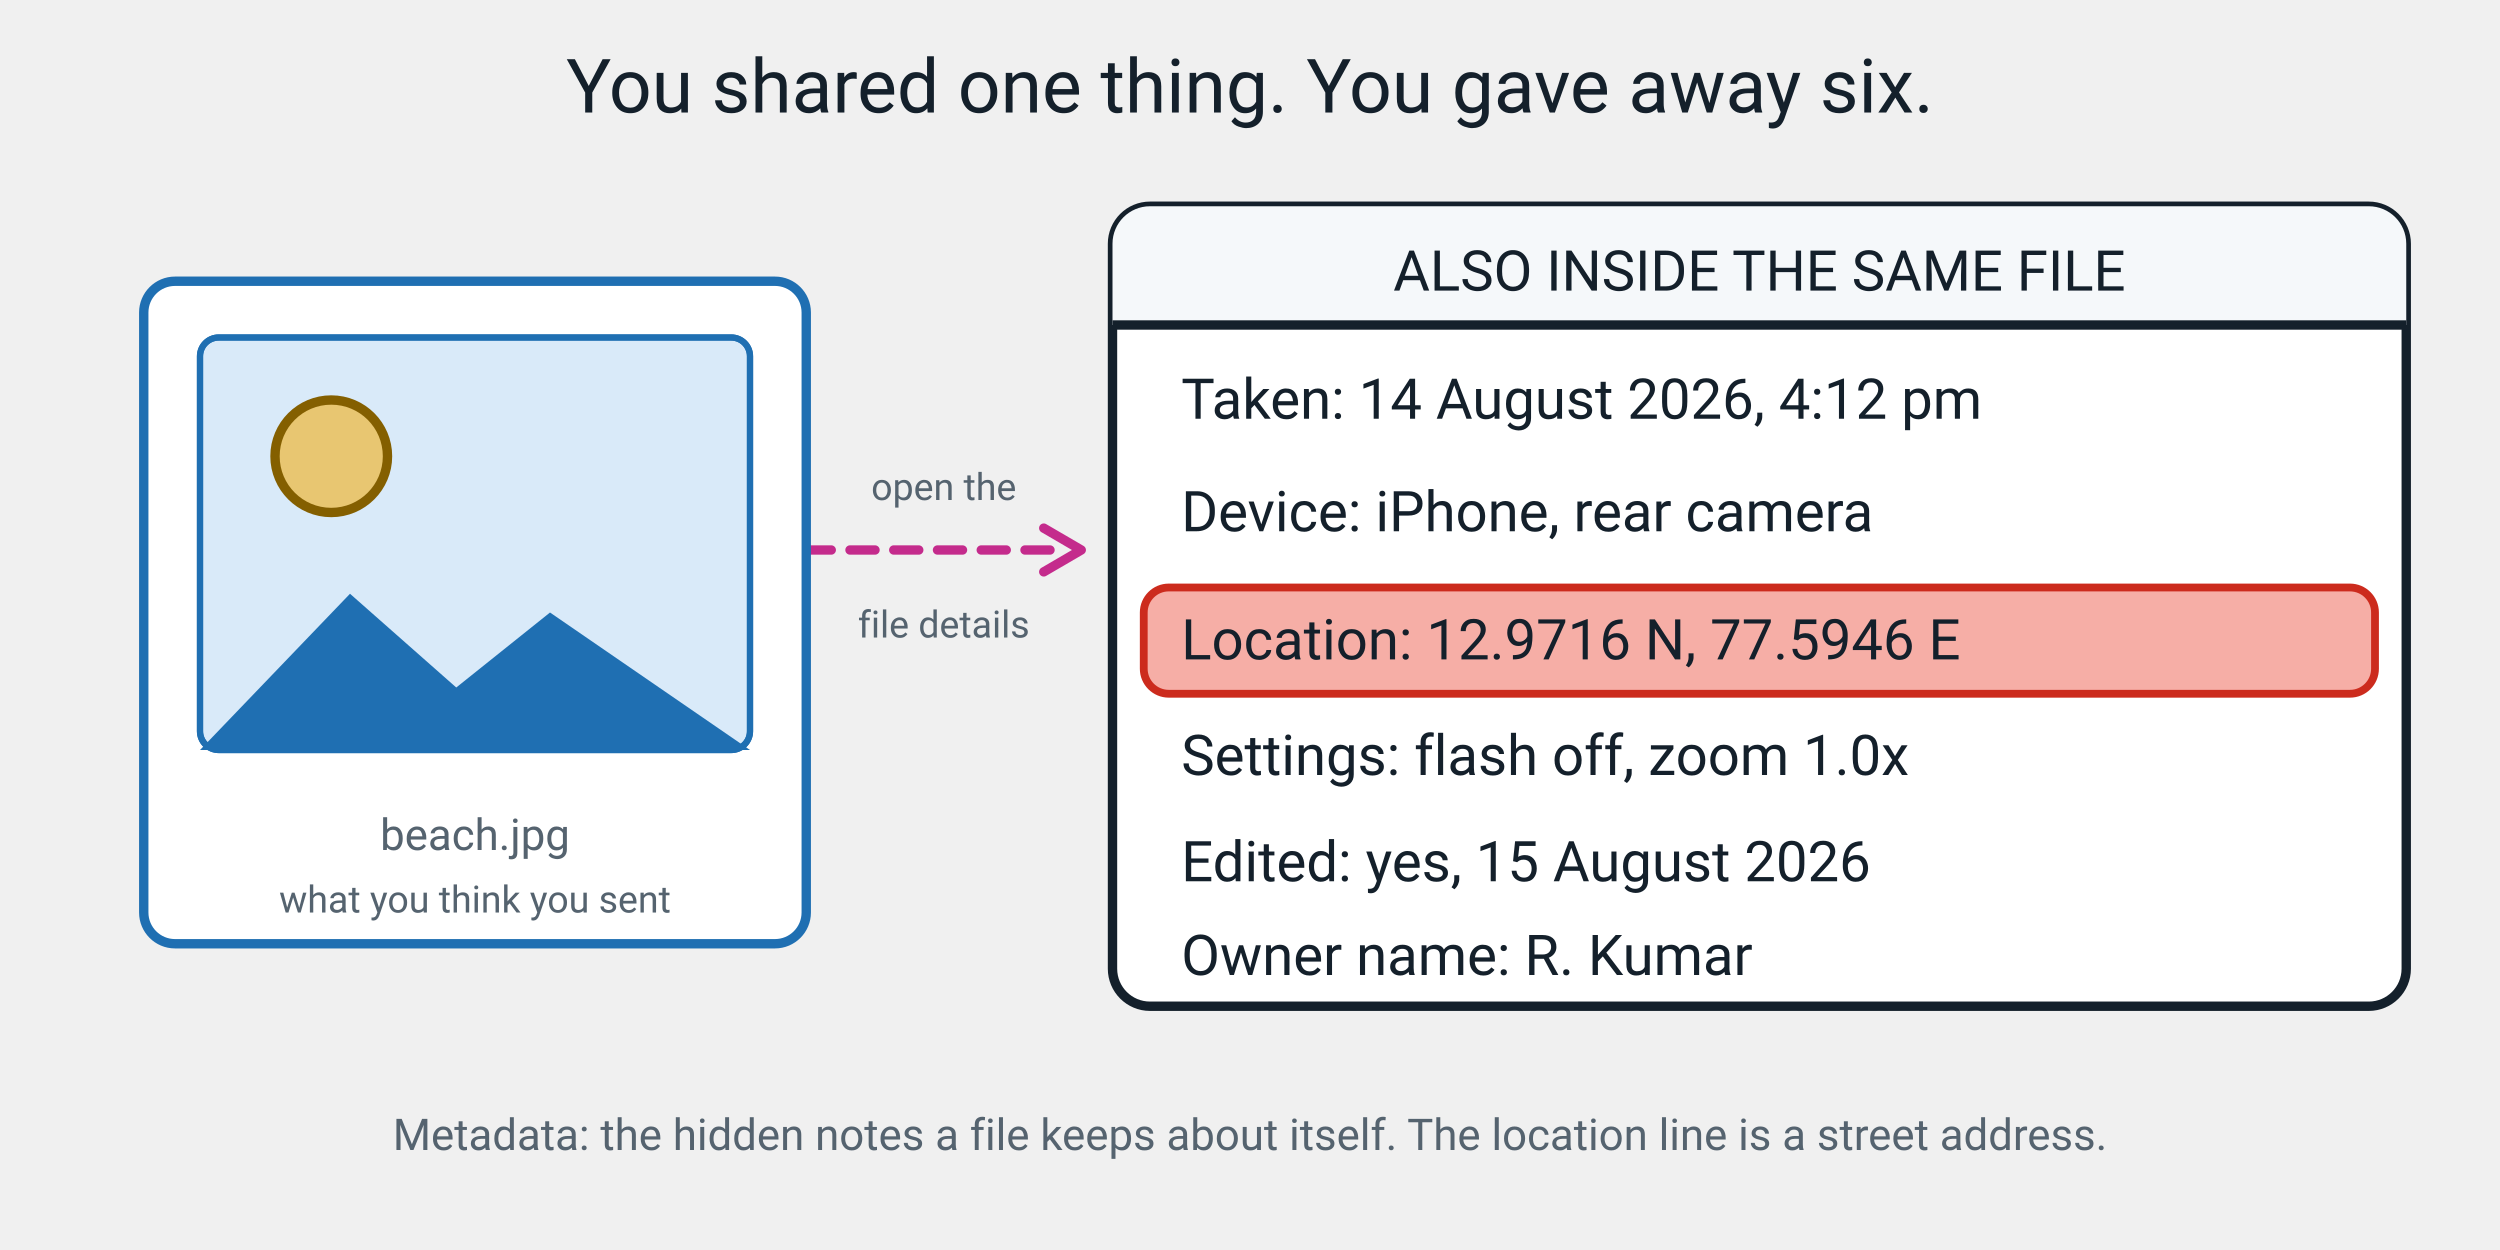
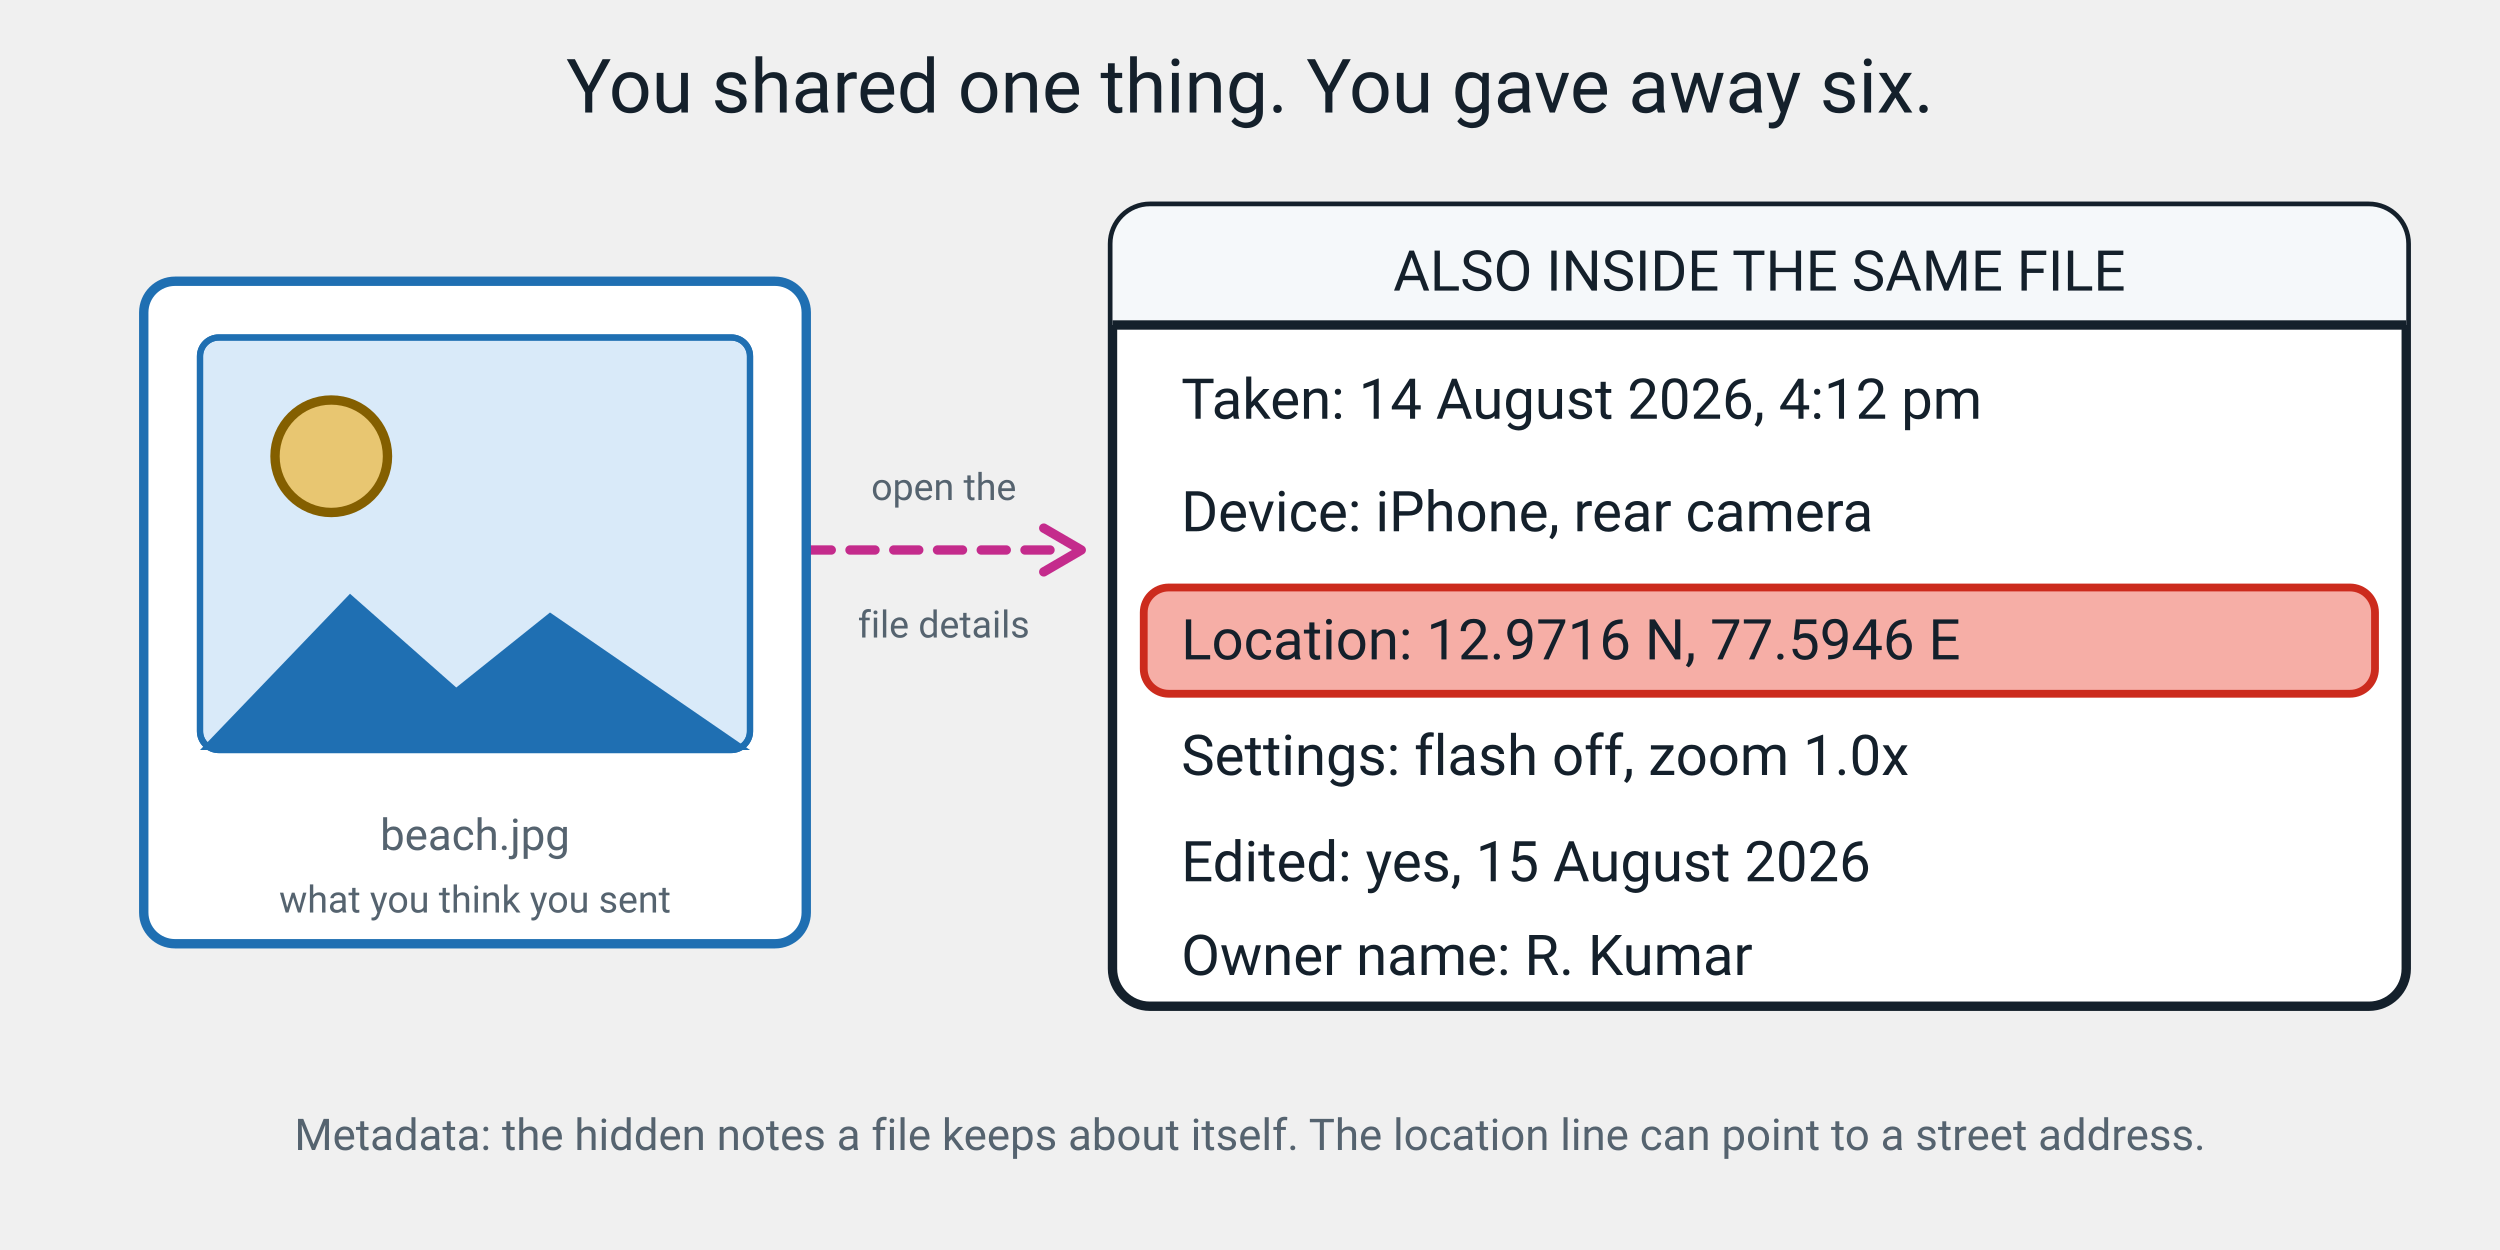
<svg xmlns="http://www.w3.org/2000/svg" viewBox="0 0 800 400" role="img" font-family="ui-sans-serif, system-ui, -apple-system, 'Segoe UI', Roboto, sans-serif">
  <text x="400" y="36" font-size="24" fill="#14202B" text-anchor="middle">You shared one thing. You gave away six.</text>
  <path d="M258 176 H340" fill="none" stroke="#C42B8C" stroke-width="3" stroke-dasharray="8 6" stroke-linecap="round" />
  <polyline points="334,169 346,176 334,183" fill="none" stroke="#C42B8C" stroke-width="3" stroke-linecap="round" stroke-linejoin="round" />
  <text x="302" y="160" font-size="12" fill="#55636F" text-anchor="middle">open the</text>
  <text x="302" y="204" font-size="12" fill="#55636F" text-anchor="middle">file details</text>
  <rect x="46" y="90" width="212" height="212" rx="10" fill="#FFFFFF" stroke="#1F6FB2" stroke-width="3" stroke-linejoin="round" />
  <rect x="64" y="108" width="176" height="132" rx="6" fill="#D9EAF9" stroke="#1F6FB2" stroke-width="2" stroke-linejoin="round" />
  <circle cx="106" cy="146" r="18" fill="#E8C671" stroke="#845F00" stroke-width="3" />
  <path d="M64 240 L112 190 L146 220 L176 196 L240 240 Z" fill="#1F6FB2" stroke="none" />
  <rect x="64" y="108" width="176" height="132" rx="6" fill="none" stroke="#1F6FB2" stroke-width="2" />
  <text x="152" y="272" font-size="14" fill="#55636F" text-anchor="middle">beach.jpg</text>
  <text x="152" y="292" font-size="12" fill="#55636F" text-anchor="middle">what you think you sent</text>
  <rect x="356" y="66" width="414" height="256" rx="12" fill="#FFFFFF" stroke="#14202B" stroke-width="3" stroke-linejoin="round" />
  <path d="M356 78 A12 12 0 0 1 368 66 H758 A12 12 0 0 1 770 78 V104 H356 Z" fill="#F5F8FA" stroke="none" />
  <line x1="356" y1="104" x2="770" y2="104" stroke="#14202B" stroke-width="3" />
  <text x="563" y="93" font-size="18" fill="#14202B" text-anchor="middle">ALSO INSIDE THE SAME FILE</text>
  <rect x="366" y="188" width="394" height="34" rx="8" fill="#F6AEA6" stroke="#CC2B1D" stroke-width="2.5" stroke-linejoin="round" />
  <g font-size="18" fill="#14202B">
    <text x="378" y="134">Taken: 14 August 2026, 4:12 pm</text>
    <text x="378" y="170">Device: iPhone, rear camera</text>
    <text x="378" y="211">Location: 12.9716 N, 77.5946 E</text>
    <text x="378" y="248">Settings: flash off, zoom 1.0x</text>
    <text x="378" y="282">Edited: yes, 15 August 2026</text>
    <text x="378" y="312">Owner name: R. Kumar</text>
  </g>
-   <text x="400" y="368" font-size="14" fill="#55636F" text-anchor="middle">Metadata: the hidden notes a file keeps about itself. The location line is a street address.</text>
+   <text x="400" y="368" font-size="14" fill="#55636F" text-anchor="middle">Metadata: the hidden notes a file keeps about itself. The location line can point to a street address.</text>
</svg>
